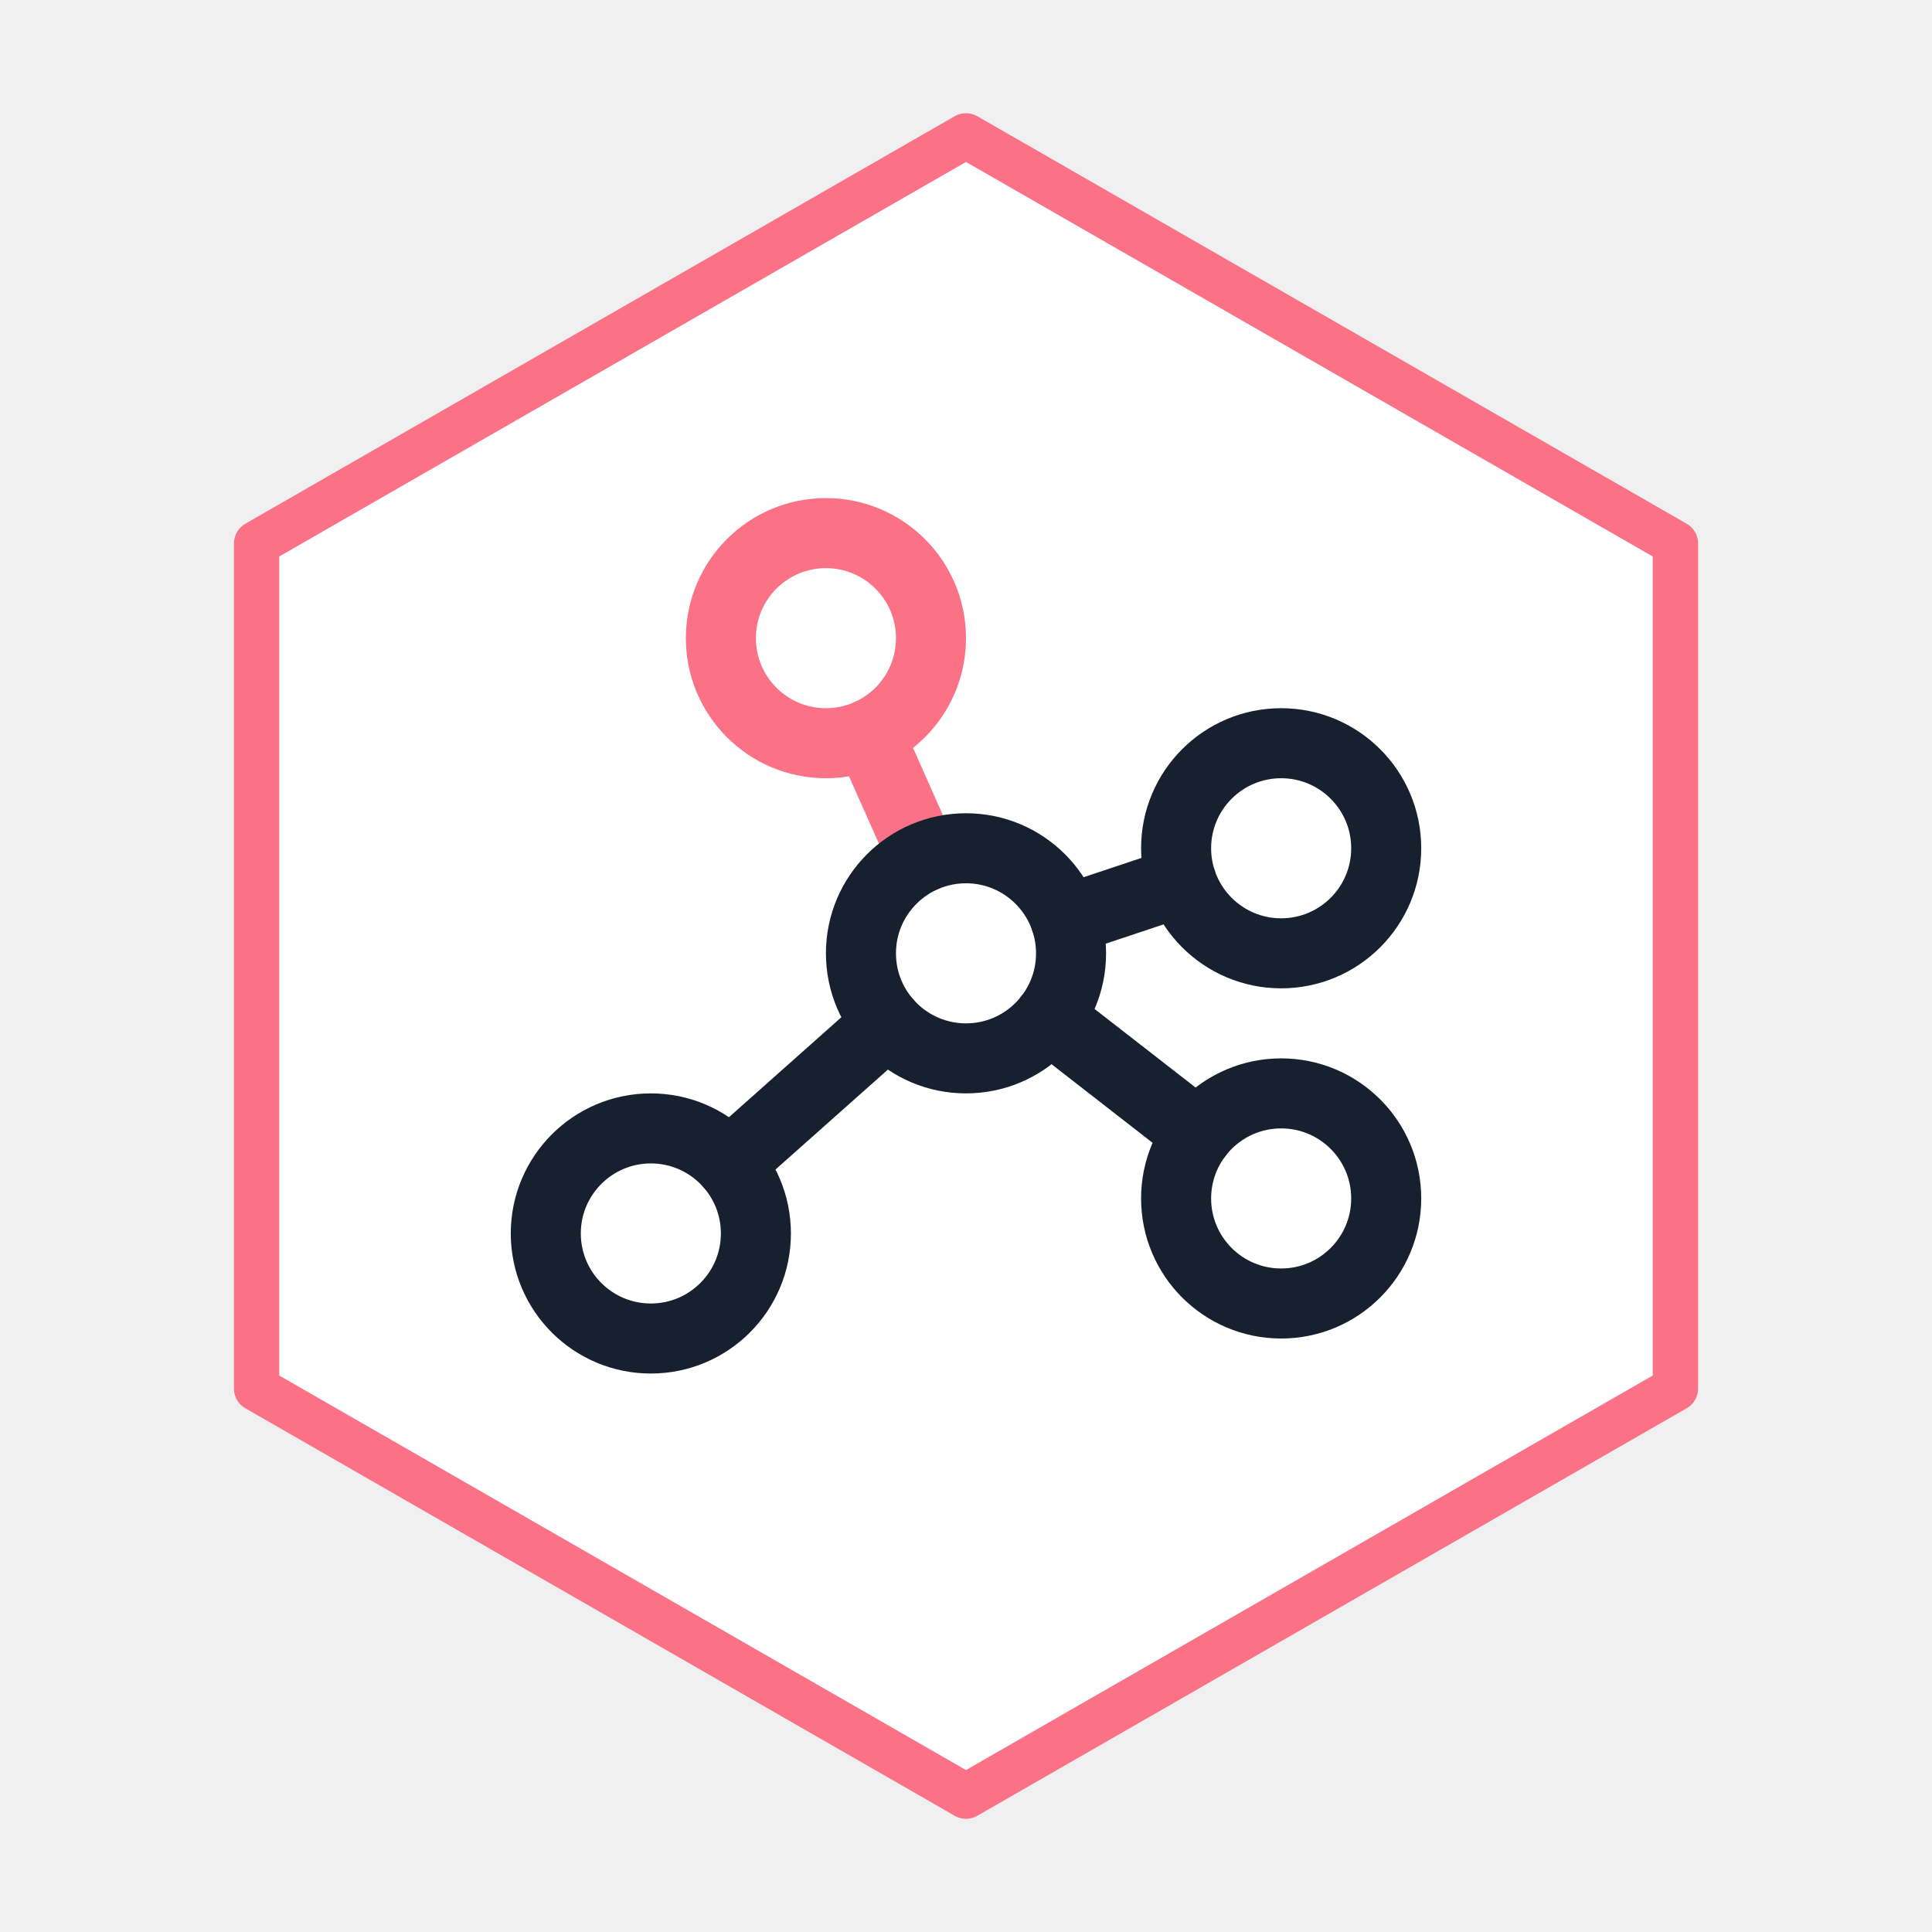
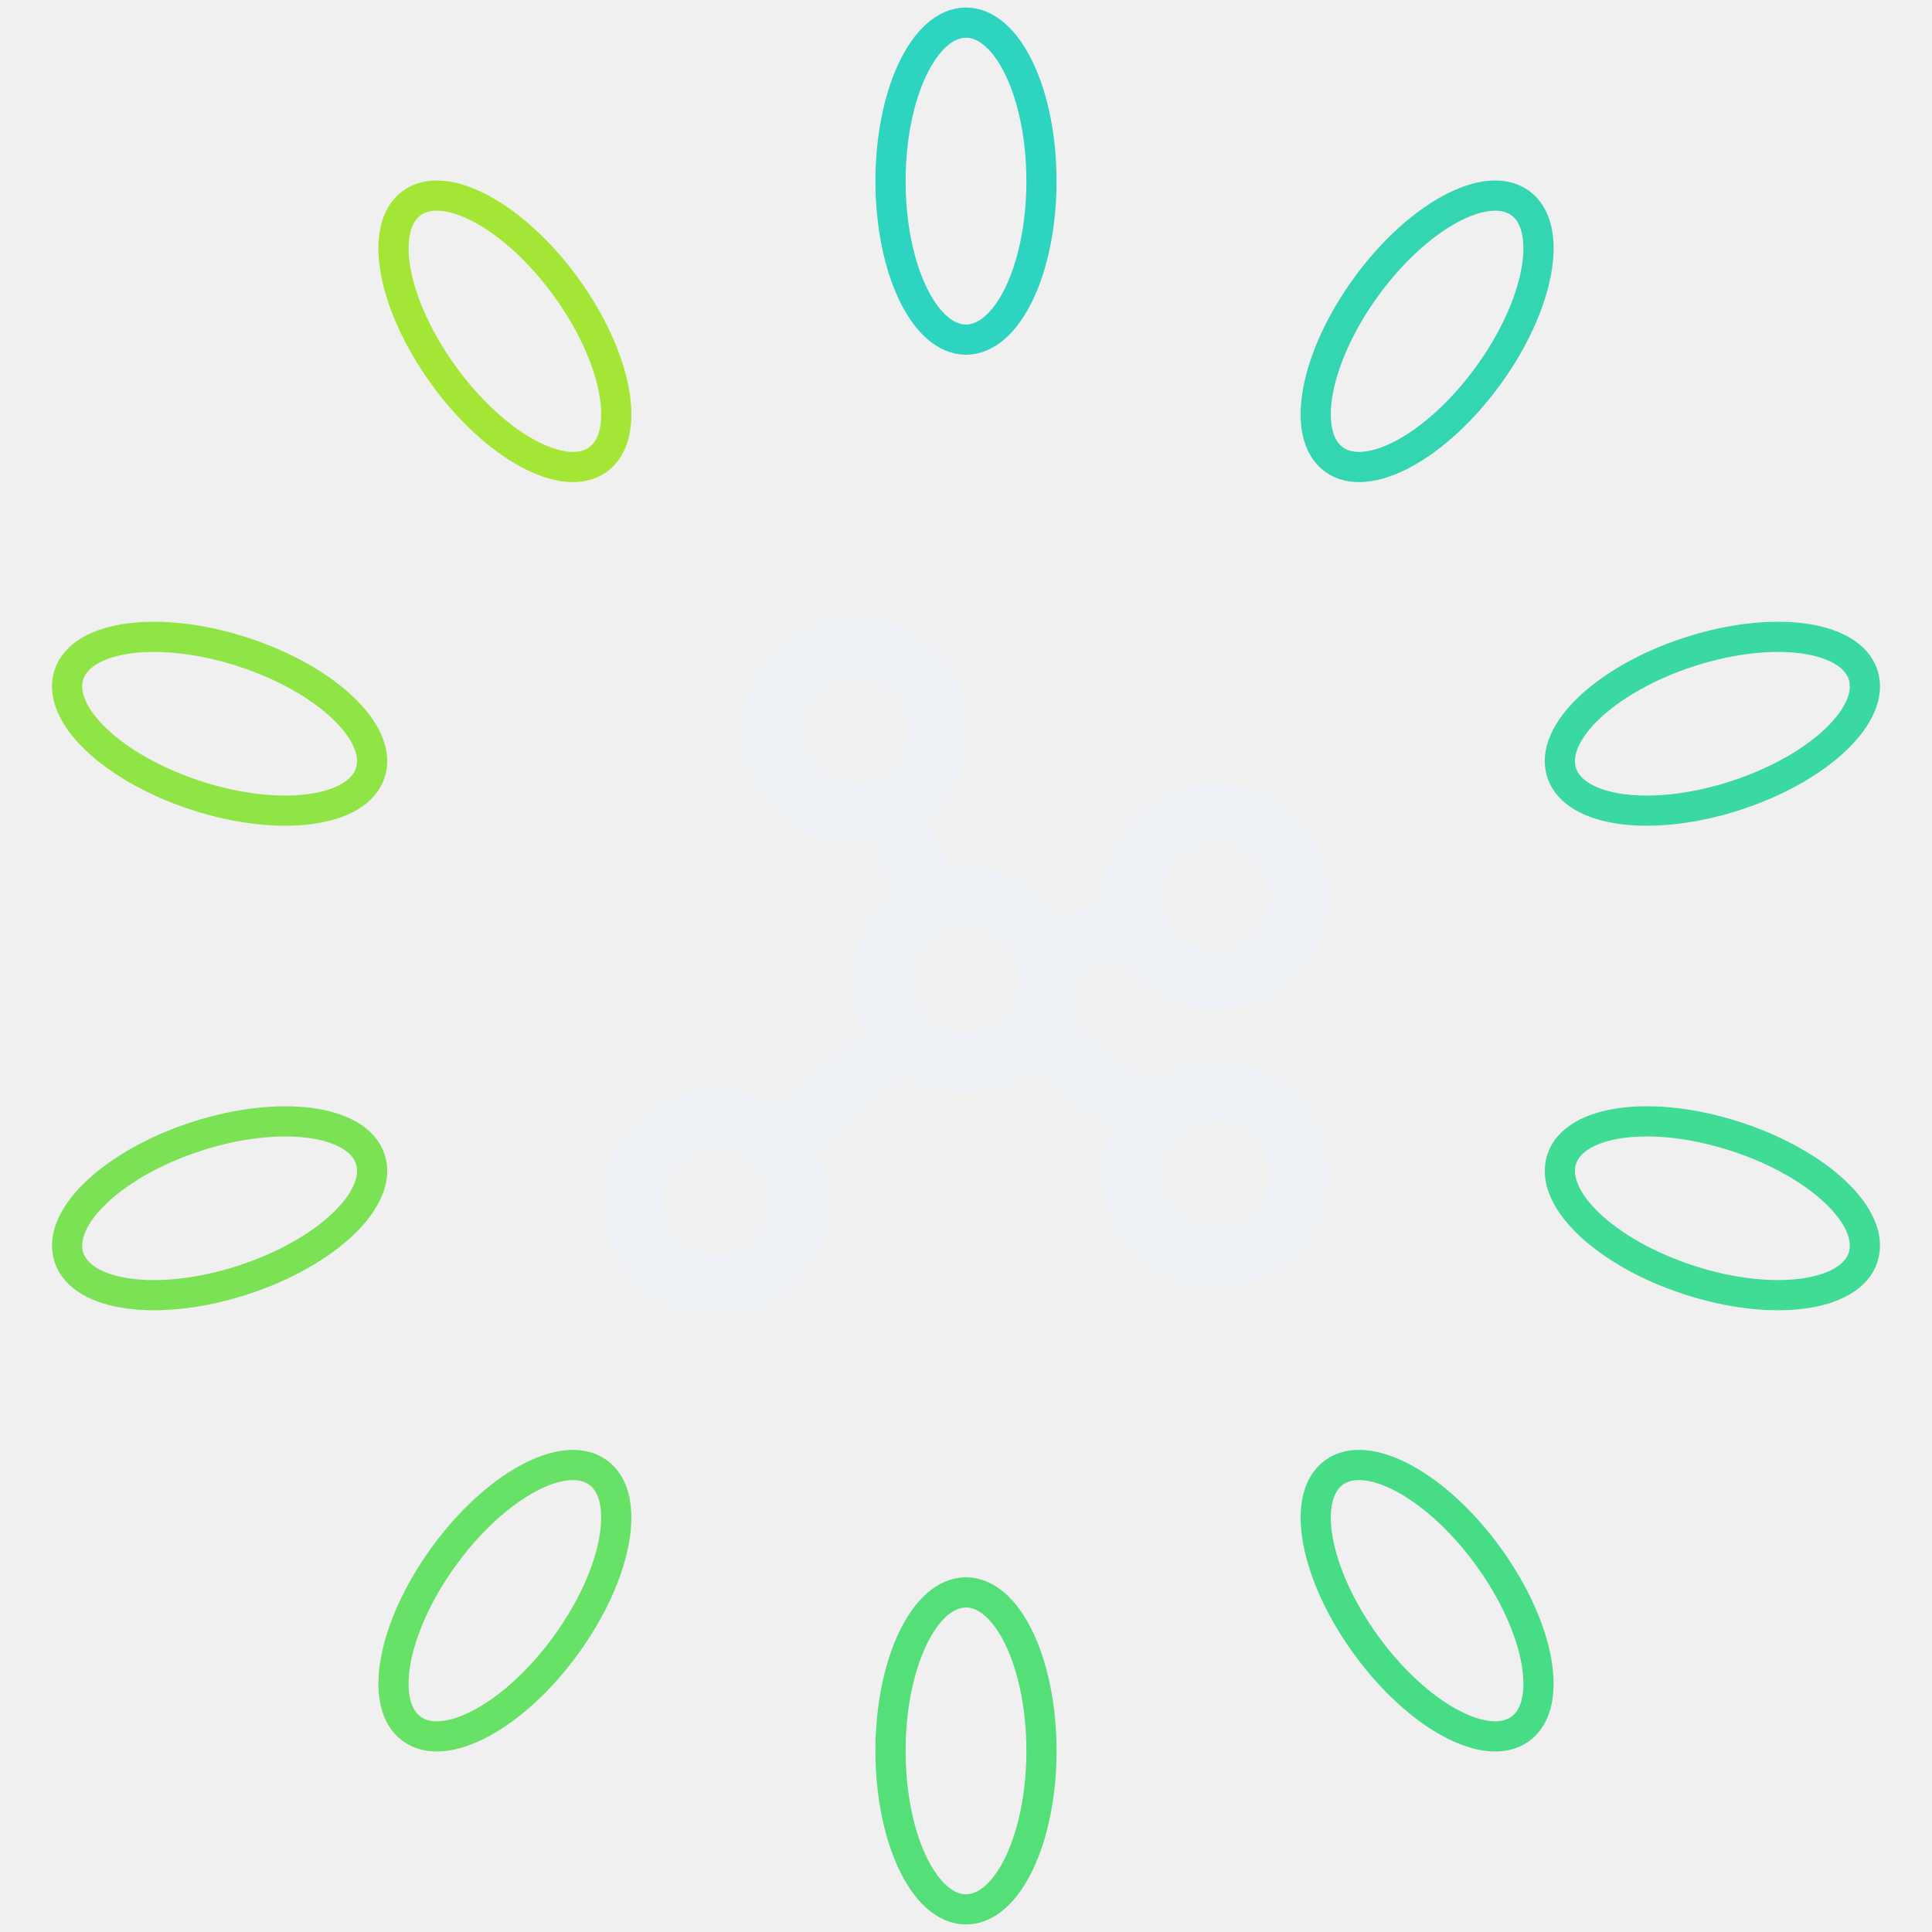
- <svg xmlns="http://www.w3.org/2000/svg" viewBox="0 0 256 256" width="256" height="256" role="img" aria-label="comind logo">
-   <path d="M128 18 L222 72 L222 184 L128 238 L34 184 L34 72 Z" fill="#ffffff" stroke="#FB7185" stroke-width="6" stroke-linejoin="round" />
-   <g transform="translate(128 124) scale(0.58) translate(-128 -124)" fill="none" stroke-linecap="round" stroke-linejoin="round" stroke-width="16">
-     <line x1="177.23" y1="111.59" x2="150.77" y2="120.41" stroke="#16202E" />
-     <line x1="181.06" y1="169.27" x2="146.94" y2="142.73" stroke="#16202E" />
-     <line x1="110.06" y1="143.94" x2="73.94" y2="176.06" stroke="#16202E" />
-     <line x1="118.25" y1="106.07" x2="105.75" y2="77.93" stroke="#FB7185" />
-     <circle cx="128" cy="128" r="24" stroke="#16202E" />
-     <circle cx="200" cy="104" r="24" stroke="#16202E" />
-     <circle cx="200" cy="184" r="24" stroke="#16202E" />
-     <circle cx="56" cy="192" r="24" stroke="#16202E" />
-     <circle cx="96" cy="56" r="24" stroke="#FB7185" />
+ <svg xmlns="http://www.w3.org/2000/svg" viewBox="0 0 256 256" width="256" height="256" role="img" aria-label="comind">
+   <g>
+     <ellipse cx="128.0" cy="24.0" rx="10" ry="21" transform="rotate(0.0 128.0 24.0)" fill="none" stroke="#2dd4bf" stroke-width="4" />
+     <ellipse cx="189.1" cy="43.9" rx="10" ry="21" transform="rotate(36.0 189.1 43.9)" fill="none" stroke="#33d6b1" stroke-width="4" />
+     <ellipse cx="226.9" cy="95.9" rx="10" ry="21" transform="rotate(72.0 226.9 95.9)" fill="none" stroke="#3ad8a3" stroke-width="4" />
+     <ellipse cx="226.9" cy="160.1" rx="10" ry="21" transform="rotate(108.0 226.9 160.1)" fill="none" stroke="#40db95" stroke-width="4" />
+     <ellipse cx="189.1" cy="212.1" rx="10" ry="21" transform="rotate(144.0 189.1 212.1)" fill="none" stroke="#47dd87" stroke-width="4" />
+     <ellipse cx="128.0" cy="232.0" rx="10" ry="21" transform="rotate(180.0 128.0 232.0)" fill="none" stroke="#54df78" stroke-width="4" />
+     <ellipse cx="66.9" cy="212.1" rx="10" ry="21" transform="rotate(216.0 66.9 212.1)" fill="none" stroke="#68e167" stroke-width="4" />
+     <ellipse cx="29.1" cy="160.1" rx="10" ry="21" transform="rotate(252.0 29.1 160.1)" fill="none" stroke="#7be256" stroke-width="4" />
+     <ellipse cx="29.1" cy="95.9" rx="10" ry="21" transform="rotate(288.0 29.1 95.9)" fill="none" stroke="#8fe446" stroke-width="4" />
+     <ellipse cx="66.9" cy="43.9" rx="10" ry="21" transform="rotate(324.0 66.9 43.9)" fill="none" stroke="#a3e635" stroke-width="4" />
+   </g>
+   <g transform="translate(128 128) scale(0.46) translate(-128 -124)" fill="none" stroke-linecap="round" stroke-linejoin="round" stroke-width="17">
+     <line x1="177.23" y1="111.59" x2="150.77" y2="120.41" stroke="#EEF2F7" />
+     <line x1="181.06" y1="169.27" x2="146.94" y2="142.73" stroke="#EEF2F7" />
+     <line x1="110.06" y1="143.94" x2="73.94" y2="176.06" stroke="#EEF2F7" />
+     <line x1="118.25" y1="106.07" x2="105.75" y2="77.93" stroke="#EEF2F7" />
+     <circle cx="128" cy="128" r="24" stroke="#EEF2F7" />
+     <circle cx="200" cy="104" r="24" stroke="#EEF2F7" />
+     <circle cx="200" cy="184" r="24" stroke="#EEF2F7" />
+     <circle cx="56" cy="192" r="24" stroke="#EEF2F7" />
+     <circle cx="96" cy="56" r="24" stroke="#EEF2F7" />
  </g>
</svg>
